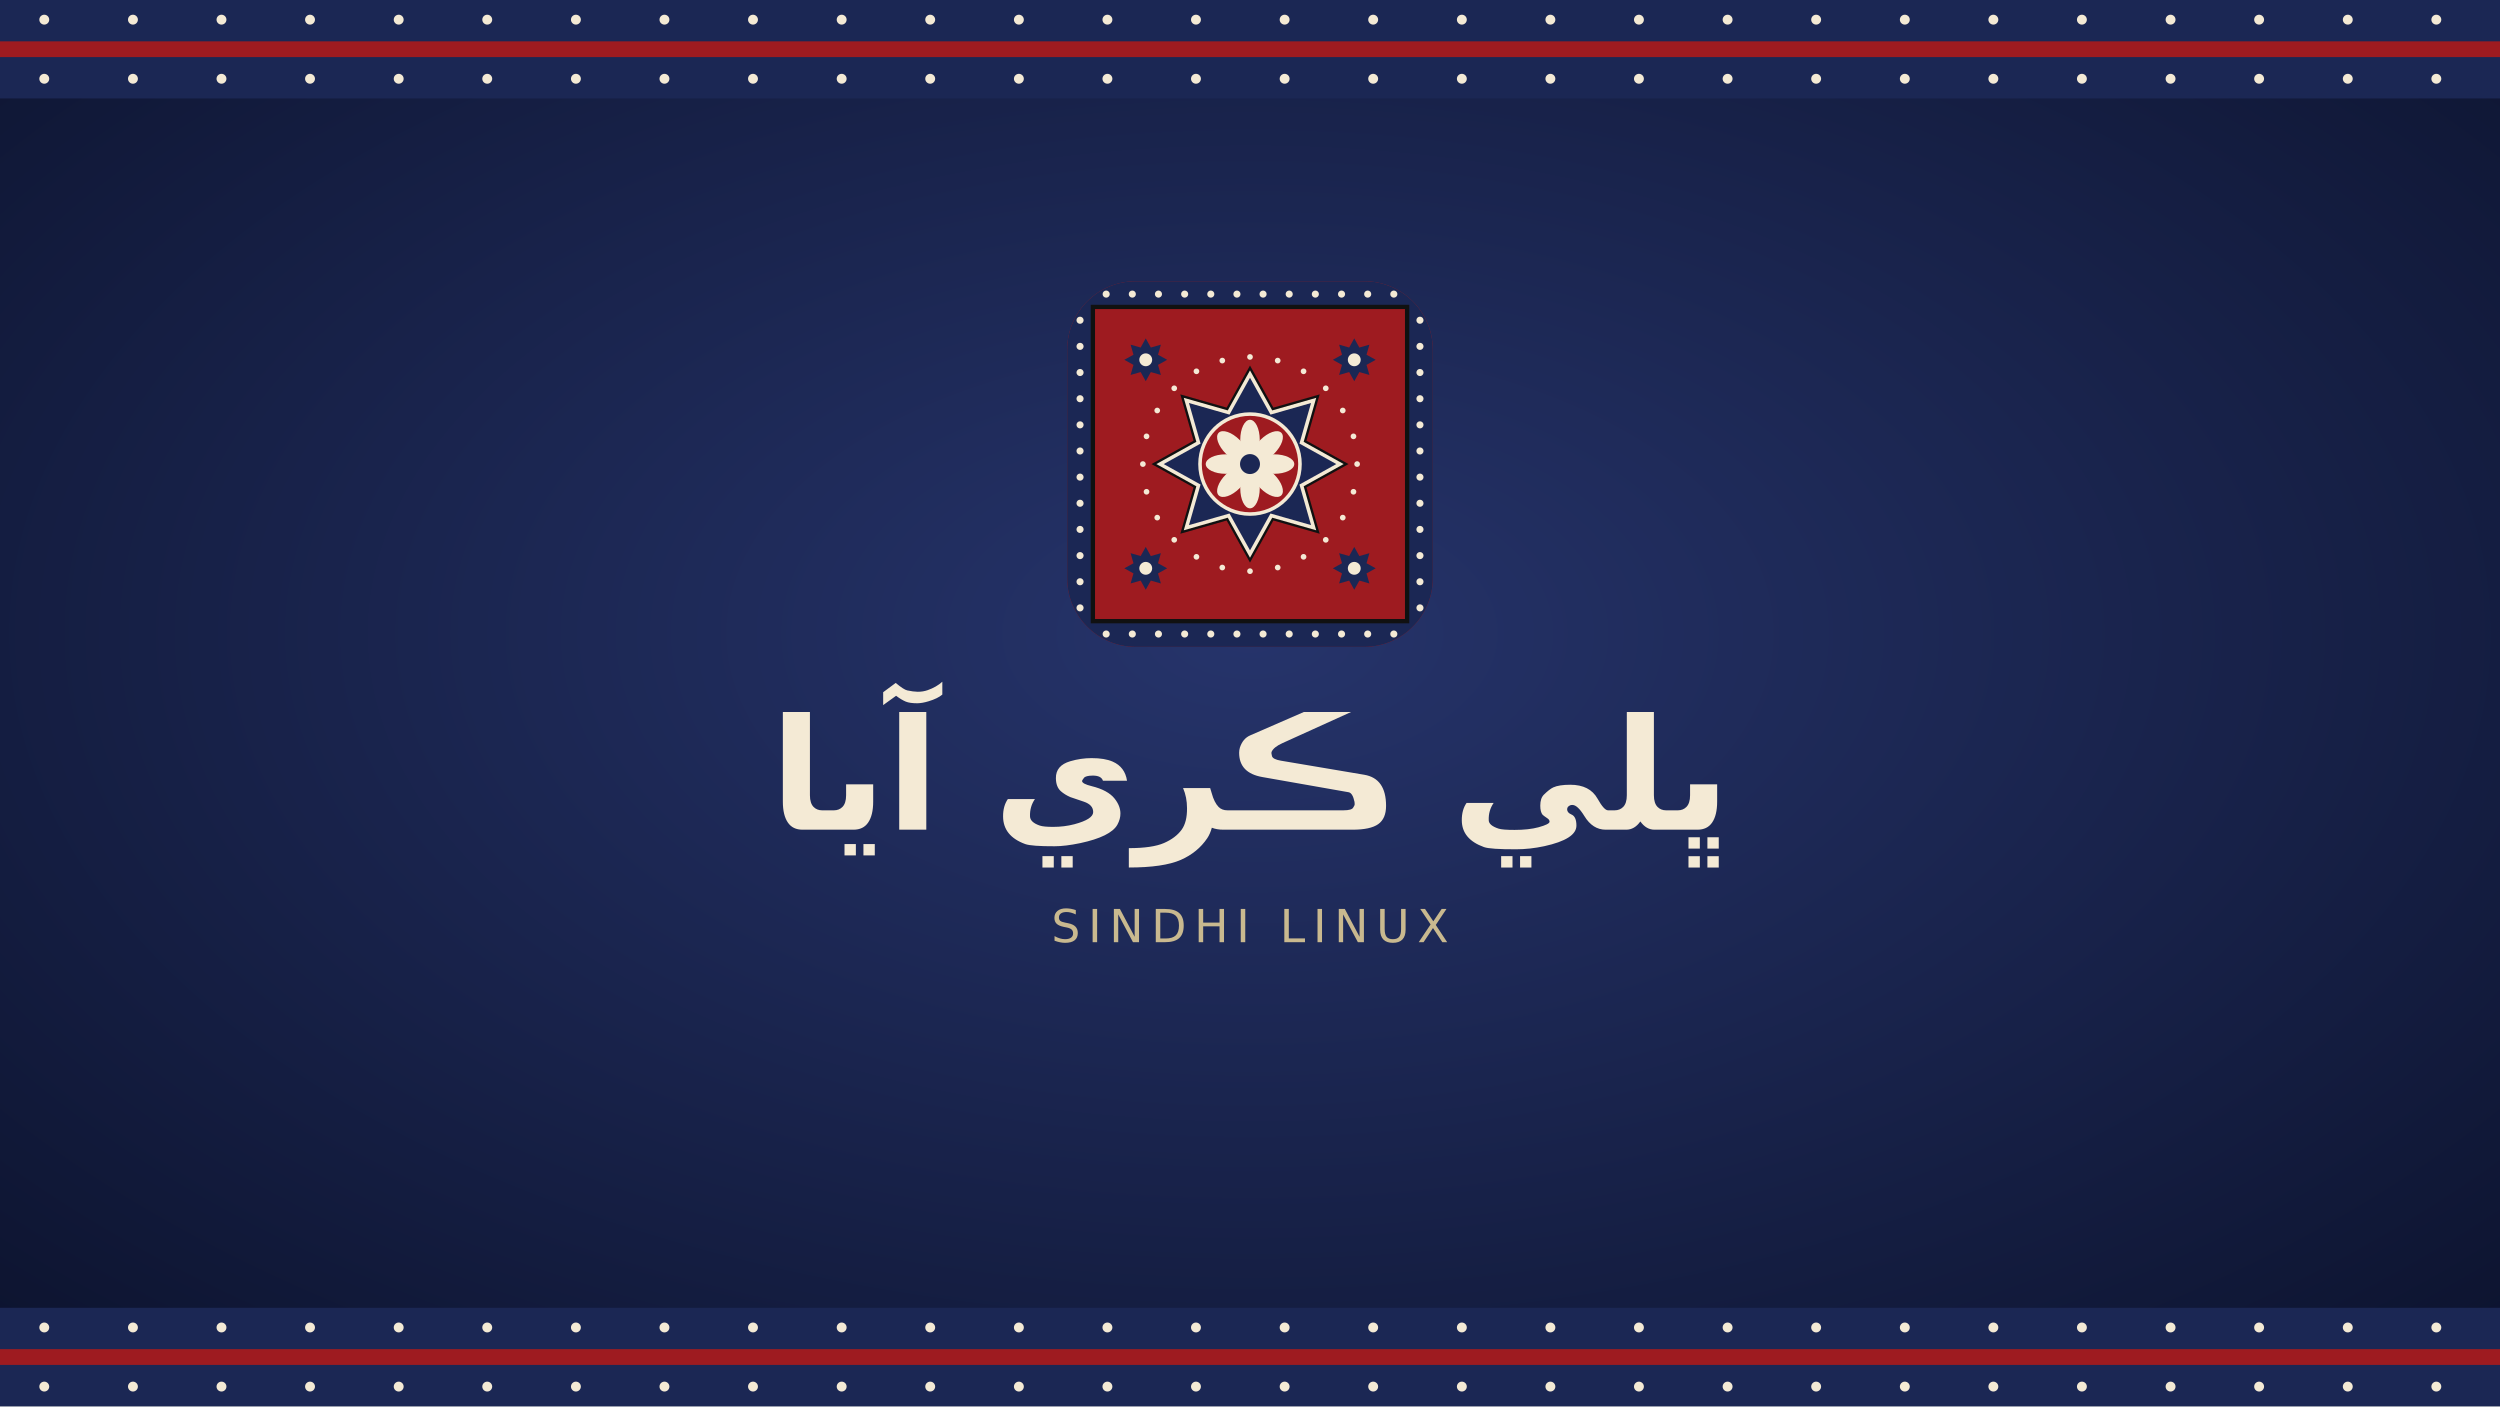
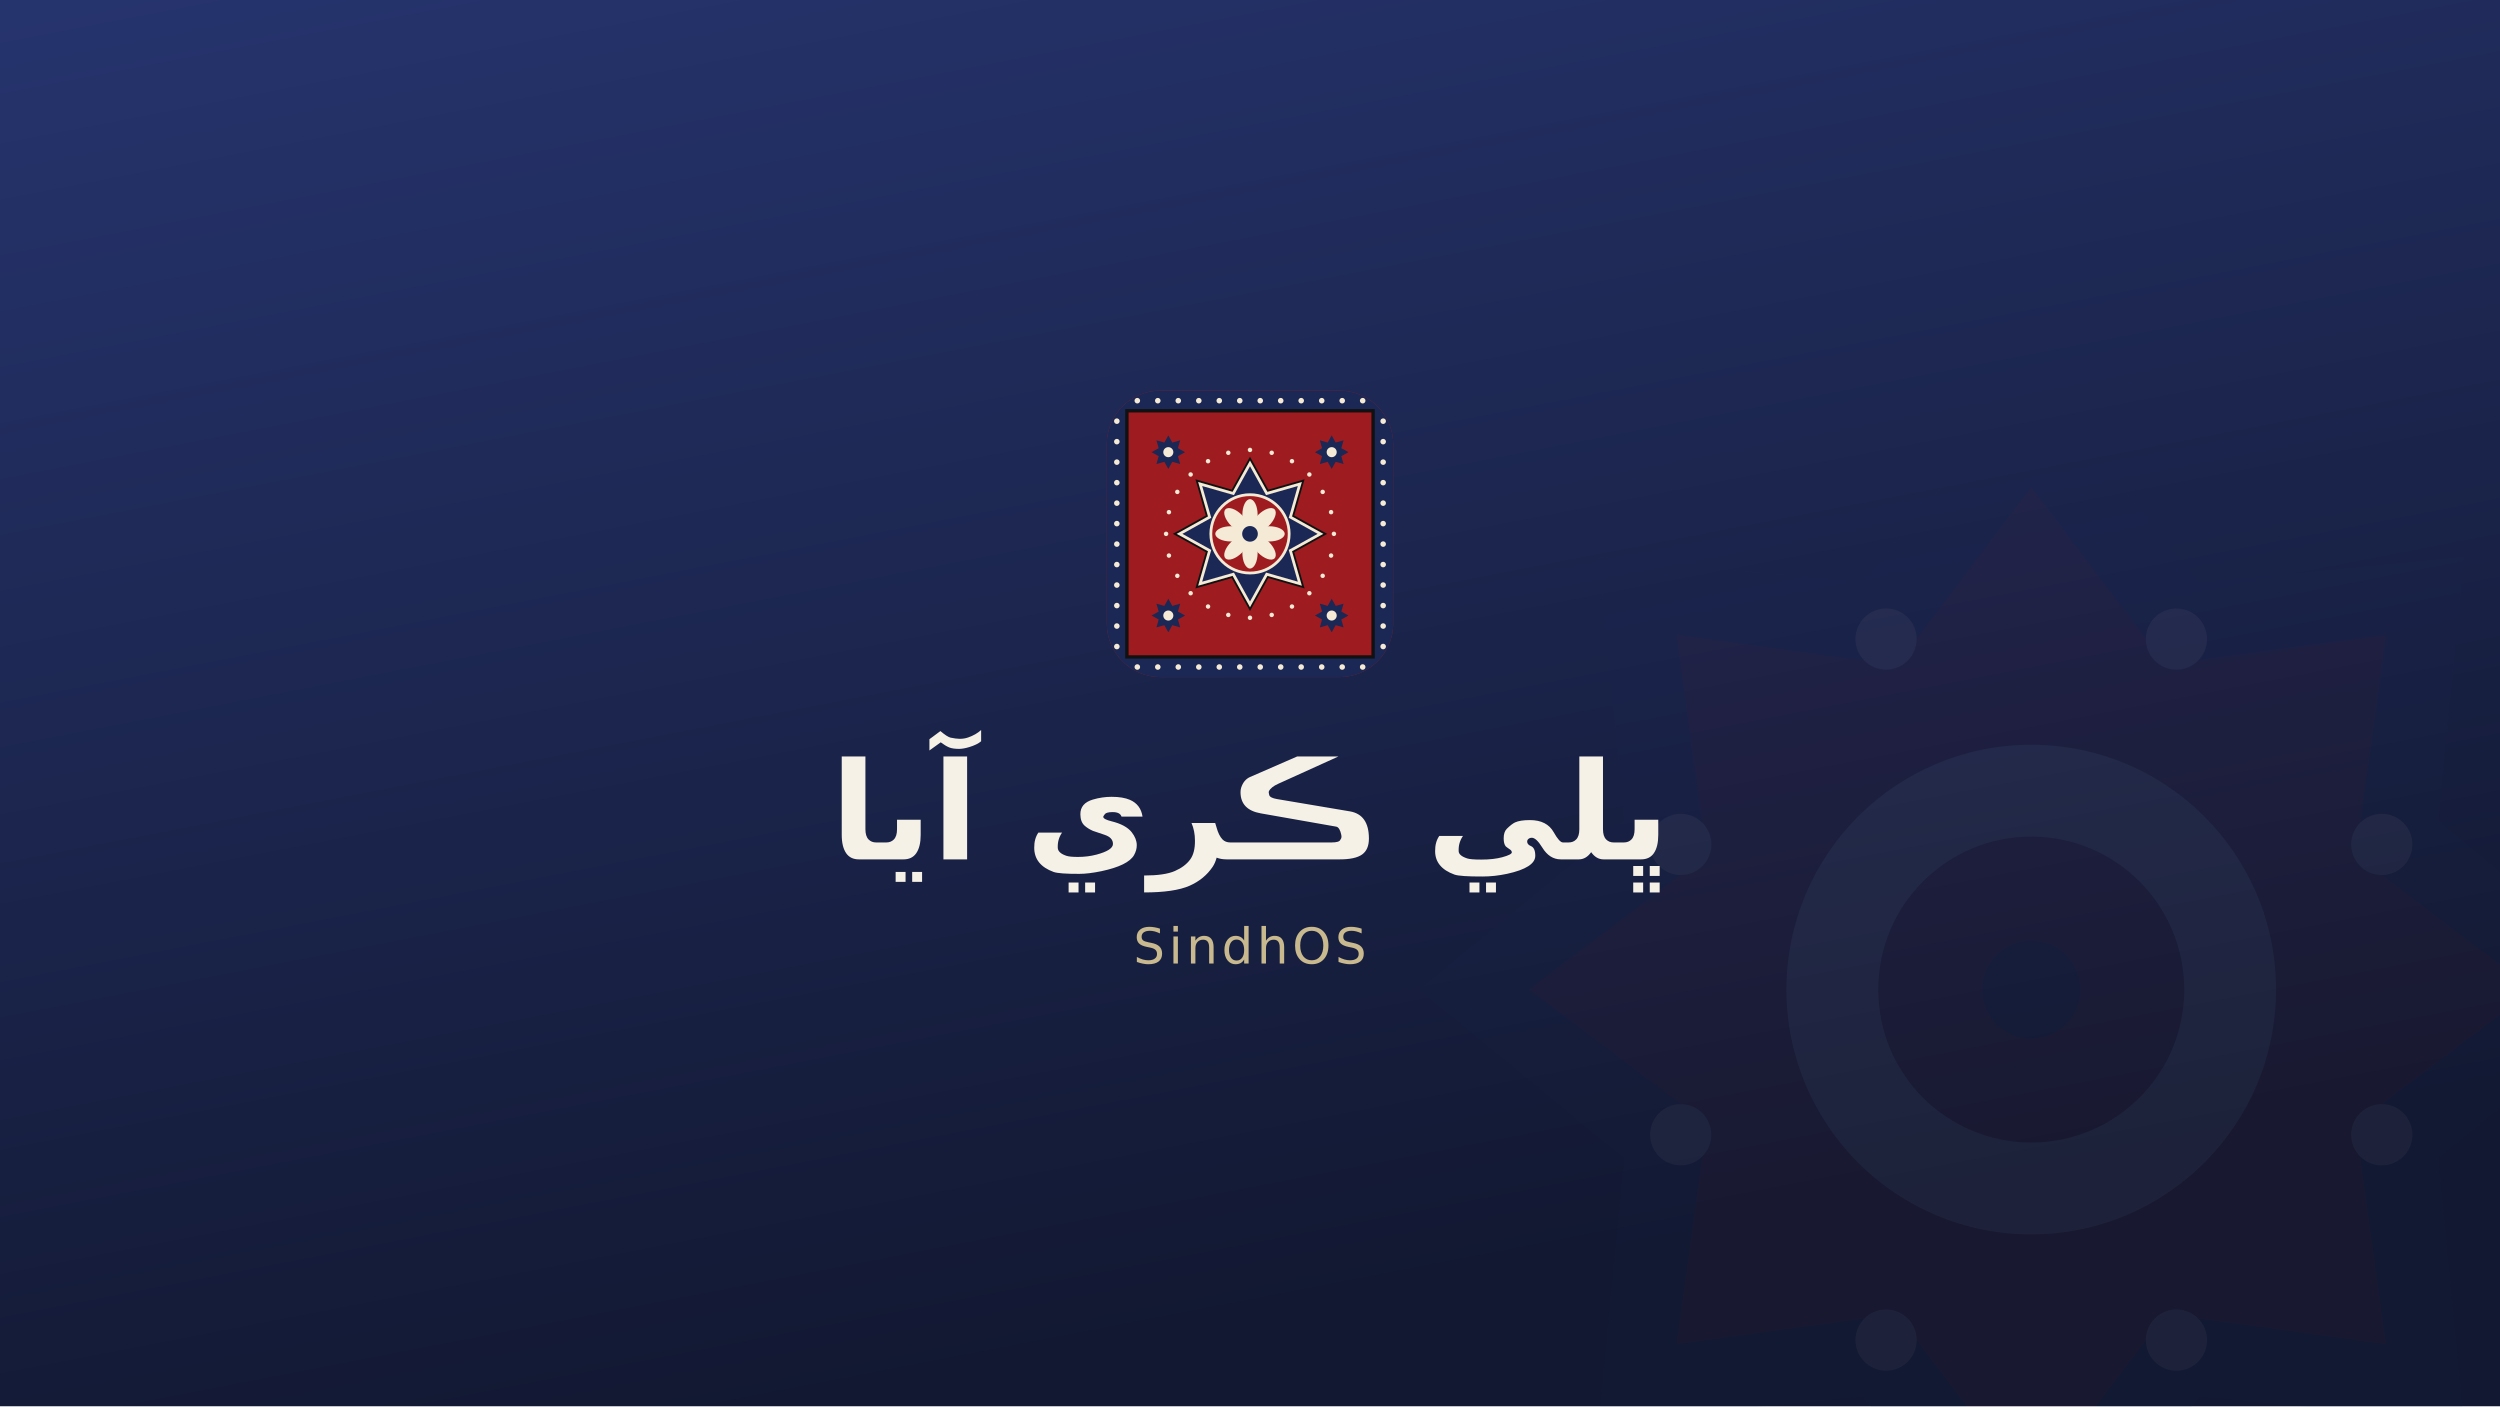
<svg xmlns="http://www.w3.org/2000/svg" width="1920" height="1080" viewBox="0 0 1920 1080">
  <defs>
-     <radialGradient id="g" cx="50%" cy="45%" r="70%">
-       <stop offset="0" stop-color="#26346b" />
-       <stop offset="1" stop-color="#0d1430" />
-     </radialGradient>
+     <linearGradient id="bg" x1="0" y1="0" x2="0.35" y2="1">
+       <stop offset="0" stop-color="#26346E" />
+       <stop offset="1" stop-color="#121831" />
+     </linearGradient>
  </defs>
-   <rect width="1920" height="1080" fill="url(#g)" />
-   <rect x="0" y="0" width="1920" height="75.6" fill="#1b2754" />
-   <rect x="0" y="31.752" width="1920" height="12.096" fill="#9e1b20" />
-   <circle cx="34.0" cy="15.1" r="3.8" fill="#f4ead5" />
-   <circle cx="34.0" cy="60.5" r="3.8" fill="#f4ead5" />
-   <circle cx="102.1" cy="15.1" r="3.8" fill="#f4ead5" />
-   <circle cx="102.1" cy="60.5" r="3.8" fill="#f4ead5" />
-   <circle cx="170.1" cy="15.1" r="3.8" fill="#f4ead5" />
-   <circle cx="170.1" cy="60.5" r="3.8" fill="#f4ead5" />
-   <circle cx="238.1" cy="15.1" r="3.8" fill="#f4ead5" />
-   <circle cx="238.1" cy="60.5" r="3.8" fill="#f4ead5" />
-   <circle cx="306.2" cy="15.1" r="3.8" fill="#f4ead5" />
-   <circle cx="306.2" cy="60.5" r="3.8" fill="#f4ead5" />
-   <circle cx="374.2" cy="15.1" r="3.8" fill="#f4ead5" />
-   <circle cx="374.2" cy="60.5" r="3.8" fill="#f4ead5" />
-   <circle cx="442.3" cy="15.1" r="3.8" fill="#f4ead5" />
-   <circle cx="442.3" cy="60.5" r="3.8" fill="#f4ead5" />
-   <circle cx="510.3" cy="15.1" r="3.8" fill="#f4ead5" />
-   <circle cx="510.3" cy="60.5" r="3.8" fill="#f4ead5" />
-   <circle cx="578.3" cy="15.1" r="3.8" fill="#f4ead5" />
-   <circle cx="578.3" cy="60.5" r="3.8" fill="#f4ead5" />
-   <circle cx="646.4" cy="15.1" r="3.8" fill="#f4ead5" />
-   <circle cx="646.4" cy="60.5" r="3.8" fill="#f4ead5" />
-   <circle cx="714.4" cy="15.1" r="3.8" fill="#f4ead5" />
-   <circle cx="714.4" cy="60.5" r="3.8" fill="#f4ead5" />
-   <circle cx="782.5" cy="15.1" r="3.8" fill="#f4ead5" />
-   <circle cx="782.5" cy="60.5" r="3.8" fill="#f4ead5" />
-   <circle cx="850.5" cy="15.1" r="3.8" fill="#f4ead5" />
-   <circle cx="850.5" cy="60.5" r="3.8" fill="#f4ead5" />
-   <circle cx="918.5" cy="15.1" r="3.8" fill="#f4ead5" />
-   <circle cx="918.5" cy="60.5" r="3.8" fill="#f4ead5" />
-   <circle cx="986.6" cy="15.1" r="3.8" fill="#f4ead5" />
-   <circle cx="986.6" cy="60.5" r="3.8" fill="#f4ead5" />
-   <circle cx="1054.6" cy="15.1" r="3.8" fill="#f4ead5" />
-   <circle cx="1054.6" cy="60.5" r="3.8" fill="#f4ead5" />
-   <circle cx="1122.7" cy="15.1" r="3.8" fill="#f4ead5" />
-   <circle cx="1122.7" cy="60.5" r="3.8" fill="#f4ead5" />
-   <circle cx="1190.7" cy="15.1" r="3.8" fill="#f4ead5" />
-   <circle cx="1190.7" cy="60.5" r="3.8" fill="#f4ead5" />
-   <circle cx="1258.7" cy="15.1" r="3.8" fill="#f4ead5" />
-   <circle cx="1258.7" cy="60.5" r="3.8" fill="#f4ead5" />
-   <circle cx="1326.8" cy="15.1" r="3.8" fill="#f4ead5" />
-   <circle cx="1326.8" cy="60.5" r="3.8" fill="#f4ead5" />
-   <circle cx="1394.8" cy="15.1" r="3.8" fill="#f4ead5" />
-   <circle cx="1394.8" cy="60.5" r="3.8" fill="#f4ead5" />
-   <circle cx="1462.9" cy="15.1" r="3.8" fill="#f4ead5" />
-   <circle cx="1462.9" cy="60.5" r="3.8" fill="#f4ead5" />
-   <circle cx="1530.9" cy="15.1" r="3.8" fill="#f4ead5" />
-   <circle cx="1530.9" cy="60.5" r="3.8" fill="#f4ead5" />
-   <circle cx="1598.9" cy="15.1" r="3.8" fill="#f4ead5" />
-   <circle cx="1598.9" cy="60.5" r="3.8" fill="#f4ead5" />
-   <circle cx="1667.0" cy="15.1" r="3.8" fill="#f4ead5" />
-   <circle cx="1667.0" cy="60.5" r="3.8" fill="#f4ead5" />
-   <circle cx="1735.0" cy="15.1" r="3.8" fill="#f4ead5" />
-   <circle cx="1735.0" cy="60.5" r="3.8" fill="#f4ead5" />
-   <circle cx="1803.1" cy="15.1" r="3.8" fill="#f4ead5" />
-   <circle cx="1803.1" cy="60.5" r="3.8" fill="#f4ead5" />
-   <circle cx="1871.1" cy="15.1" r="3.8" fill="#f4ead5" />
-   <circle cx="1871.1" cy="60.5" r="3.8" fill="#f4ead5" />
-   <rect x="0" y="1004.4" width="1920" height="75.6" fill="#1b2754" />
-   <rect x="0" y="1036.152" width="1920" height="12.096" fill="#9e1b20" />
-   <circle cx="34.0" cy="1019.5" r="3.8" fill="#f4ead5" />
-   <circle cx="34.0" cy="1064.9" r="3.8" fill="#f4ead5" />
-   <circle cx="102.1" cy="1019.5" r="3.8" fill="#f4ead5" />
-   <circle cx="102.1" cy="1064.9" r="3.8" fill="#f4ead5" />
-   <circle cx="170.1" cy="1019.5" r="3.8" fill="#f4ead5" />
-   <circle cx="170.1" cy="1064.9" r="3.8" fill="#f4ead5" />
-   <circle cx="238.1" cy="1019.5" r="3.8" fill="#f4ead5" />
-   <circle cx="238.1" cy="1064.9" r="3.8" fill="#f4ead5" />
-   <circle cx="306.2" cy="1019.5" r="3.8" fill="#f4ead5" />
-   <circle cx="306.2" cy="1064.9" r="3.8" fill="#f4ead5" />
-   <circle cx="374.2" cy="1019.5" r="3.8" fill="#f4ead5" />
-   <circle cx="374.2" cy="1064.9" r="3.8" fill="#f4ead5" />
-   <circle cx="442.3" cy="1019.5" r="3.8" fill="#f4ead5" />
-   <circle cx="442.3" cy="1064.9" r="3.8" fill="#f4ead5" />
-   <circle cx="510.3" cy="1019.5" r="3.8" fill="#f4ead5" />
-   <circle cx="510.3" cy="1064.9" r="3.8" fill="#f4ead5" />
-   <circle cx="578.3" cy="1019.5" r="3.8" fill="#f4ead5" />
-   <circle cx="578.3" cy="1064.9" r="3.8" fill="#f4ead5" />
-   <circle cx="646.4" cy="1019.5" r="3.8" fill="#f4ead5" />
-   <circle cx="646.4" cy="1064.9" r="3.8" fill="#f4ead5" />
-   <circle cx="714.4" cy="1019.5" r="3.8" fill="#f4ead5" />
-   <circle cx="714.4" cy="1064.9" r="3.8" fill="#f4ead5" />
-   <circle cx="782.5" cy="1019.5" r="3.8" fill="#f4ead5" />
-   <circle cx="782.5" cy="1064.9" r="3.8" fill="#f4ead5" />
-   <circle cx="850.5" cy="1019.5" r="3.8" fill="#f4ead5" />
-   <circle cx="850.5" cy="1064.9" r="3.8" fill="#f4ead5" />
-   <circle cx="918.5" cy="1019.5" r="3.8" fill="#f4ead5" />
-   <circle cx="918.5" cy="1064.9" r="3.8" fill="#f4ead5" />
-   <circle cx="986.6" cy="1019.5" r="3.8" fill="#f4ead5" />
-   <circle cx="986.6" cy="1064.9" r="3.8" fill="#f4ead5" />
-   <circle cx="1054.6" cy="1019.5" r="3.8" fill="#f4ead5" />
-   <circle cx="1054.6" cy="1064.9" r="3.8" fill="#f4ead5" />
-   <circle cx="1122.7" cy="1019.5" r="3.8" fill="#f4ead5" />
-   <circle cx="1122.7" cy="1064.9" r="3.8" fill="#f4ead5" />
-   <circle cx="1190.7" cy="1019.5" r="3.8" fill="#f4ead5" />
-   <circle cx="1190.7" cy="1064.9" r="3.8" fill="#f4ead5" />
-   <circle cx="1258.7" cy="1019.5" r="3.8" fill="#f4ead5" />
-   <circle cx="1258.7" cy="1064.9" r="3.8" fill="#f4ead5" />
-   <circle cx="1326.8" cy="1019.5" r="3.8" fill="#f4ead5" />
-   <circle cx="1326.8" cy="1064.9" r="3.8" fill="#f4ead5" />
-   <circle cx="1394.8" cy="1019.5" r="3.8" fill="#f4ead5" />
-   <circle cx="1394.8" cy="1064.9" r="3.8" fill="#f4ead5" />
-   <circle cx="1462.9" cy="1019.5" r="3.8" fill="#f4ead5" />
-   <circle cx="1462.9" cy="1064.9" r="3.8" fill="#f4ead5" />
-   <circle cx="1530.9" cy="1019.5" r="3.8" fill="#f4ead5" />
-   <circle cx="1530.9" cy="1064.9" r="3.8" fill="#f4ead5" />
-   <circle cx="1598.9" cy="1019.5" r="3.8" fill="#f4ead5" />
-   <circle cx="1598.9" cy="1064.9" r="3.8" fill="#f4ead5" />
-   <circle cx="1667.0" cy="1019.5" r="3.8" fill="#f4ead5" />
-   <circle cx="1667.0" cy="1064.9" r="3.8" fill="#f4ead5" />
-   <circle cx="1735.0" cy="1019.5" r="3.8" fill="#f4ead5" />
-   <circle cx="1735.0" cy="1064.9" r="3.8" fill="#f4ead5" />
-   <circle cx="1803.1" cy="1019.5" r="3.8" fill="#f4ead5" />
-   <circle cx="1803.1" cy="1064.9" r="3.8" fill="#f4ead5" />
-   <circle cx="1871.1" cy="1019.5" r="3.8" fill="#f4ead5" />
-   <circle cx="1871.1" cy="1064.9" r="3.8" fill="#f4ead5" />
-   <svg x="819.6" y="216.0" width="280.8" height="280.8" viewBox="0 0 512 512">
+   <rect width="1920" height="1080" fill="url(#bg)" />
+   <g opacity="0.05">
+     <polygon points="1560.0,290.0 1689.5,447.4 1892.3,427.7 1872.6,630.5 2030.0,760.0 1872.6,889.5 1892.3,1092.3 1689.5,1072.6 1560.0,1230.0 1430.5,1072.6 1227.7,1092.3 1247.4,889.5 1090.0,760.0 1247.4,630.5 1227.7,427.7 1430.5,447.4" fill="#1F2A5A" />
+     <polygon points="1560.0,374.6 1663.2,510.8 1832.5,487.5 1809.2,656.8 1945.4,760.0 1809.2,863.2 1832.5,1032.5 1663.2,1009.2 1560.0,1145.4 1456.8,1009.2 1287.5,1032.5 1310.8,863.2 1174.6,760.0 1310.8,656.8 1287.5,487.5 1456.8,510.8" fill="#9B1B1E" />
+     <circle cx="1560" cy="760" r="188.0" fill="#F6F1E7" />
+     <circle cx="1560" cy="760" r="117.5" fill="#9B1B1E" />
+     <circle cx="1560" cy="760" r="37.6" fill="#1F2A5A" />
+     <circle cx="1829.2" cy="871.5" r="23.5" fill="#F6F1E7" />
+     <circle cx="1671.5" cy="1029.2" r="23.5" fill="#F6F1E7" />
+     <circle cx="1448.5" cy="1029.2" r="23.5" fill="#F6F1E7" />
+     <circle cx="1290.8" cy="871.5" r="23.5" fill="#F6F1E7" />
+     <circle cx="1290.8" cy="648.5" r="23.5" fill="#F6F1E7" />
+     <circle cx="1448.5" cy="490.8" r="23.5" fill="#F6F1E7" />
+     <circle cx="1671.5" cy="490.8" r="23.5" fill="#F6F1E7" />
+     <circle cx="1829.2" cy="648.5" r="23.5" fill="#F6F1E7" />
+   </g>
+   <svg x="850" y="300" width="220" height="220" viewBox="0 0 512 512">
    <defs>
-       <clipPath id="c">
+       <clipPath id="cs">
        <rect width="512" height="512" rx="96" />
      </clipPath>
    </defs>
-     <g clip-path="url(#c)">
+     <g clip-path="url(#cs)">
      <rect width="512" height="512" fill="#9e1b20" />
      <rect x="0" y="0" width="512" height="512" fill="none" stroke="#1b2754" stroke-width="72" />
      <rect x="36" y="36" width="440" height="440" fill="none" stroke="#111111" stroke-width="6" />
      <circle cx="18.0" cy="18.0" r="5" fill="#f4ead5" />
      <circle cx="18.0" cy="494.0" r="5" fill="#f4ead5" />
      <circle cx="18.0" cy="18.0" r="5" fill="#f4ead5" />
      <circle cx="494.0" cy="18.0" r="5" fill="#f4ead5" />
      <circle cx="54.6" cy="18.0" r="5" fill="#f4ead5" />
      <circle cx="54.6" cy="494.0" r="5" fill="#f4ead5" />
      <circle cx="18.0" cy="54.6" r="5" fill="#f4ead5" />
      <circle cx="494.0" cy="54.6" r="5" fill="#f4ead5" />
      <circle cx="91.2" cy="18.0" r="5" fill="#f4ead5" />
      <circle cx="91.2" cy="494.0" r="5" fill="#f4ead5" />
      <circle cx="18.0" cy="91.2" r="5" fill="#f4ead5" />
      <circle cx="494.0" cy="91.2" r="5" fill="#f4ead5" />
      <circle cx="127.8" cy="18.0" r="5" fill="#f4ead5" />
      <circle cx="127.8" cy="494.0" r="5" fill="#f4ead5" />
      <circle cx="18.0" cy="127.8" r="5" fill="#f4ead5" />
      <circle cx="494.0" cy="127.8" r="5" fill="#f4ead5" />
      <circle cx="164.5" cy="18.0" r="5" fill="#f4ead5" />
      <circle cx="164.5" cy="494.0" r="5" fill="#f4ead5" />
      <circle cx="18.0" cy="164.5" r="5" fill="#f4ead5" />
      <circle cx="494.0" cy="164.5" r="5" fill="#f4ead5" />
      <circle cx="201.1" cy="18.0" r="5" fill="#f4ead5" />
      <circle cx="201.1" cy="494.0" r="5" fill="#f4ead5" />
      <circle cx="18.0" cy="201.1" r="5" fill="#f4ead5" />
      <circle cx="494.0" cy="201.1" r="5" fill="#f4ead5" />
      <circle cx="237.7" cy="18.0" r="5" fill="#f4ead5" />
      <circle cx="237.7" cy="494.0" r="5" fill="#f4ead5" />
      <circle cx="18.0" cy="237.7" r="5" fill="#f4ead5" />
      <circle cx="494.0" cy="237.7" r="5" fill="#f4ead5" />
      <circle cx="274.3" cy="18.0" r="5" fill="#f4ead5" />
      <circle cx="274.3" cy="494.0" r="5" fill="#f4ead5" />
      <circle cx="18.0" cy="274.3" r="5" fill="#f4ead5" />
      <circle cx="494.0" cy="274.3" r="5" fill="#f4ead5" />
      <circle cx="310.9" cy="18.0" r="5" fill="#f4ead5" />
      <circle cx="310.9" cy="494.0" r="5" fill="#f4ead5" />
      <circle cx="18.0" cy="310.9" r="5" fill="#f4ead5" />
      <circle cx="494.0" cy="310.9" r="5" fill="#f4ead5" />
      <circle cx="347.5" cy="18.0" r="5" fill="#f4ead5" />
      <circle cx="347.5" cy="494.0" r="5" fill="#f4ead5" />
      <circle cx="18.0" cy="347.5" r="5" fill="#f4ead5" />
      <circle cx="494.0" cy="347.5" r="5" fill="#f4ead5" />
      <circle cx="384.2" cy="18.0" r="5" fill="#f4ead5" />
      <circle cx="384.2" cy="494.0" r="5" fill="#f4ead5" />
      <circle cx="18.0" cy="384.2" r="5" fill="#f4ead5" />
      <circle cx="494.0" cy="384.2" r="5" fill="#f4ead5" />
      <circle cx="420.8" cy="18.0" r="5" fill="#f4ead5" />
      <circle cx="420.8" cy="494.0" r="5" fill="#f4ead5" />
      <circle cx="18.0" cy="420.8" r="5" fill="#f4ead5" />
      <circle cx="494.0" cy="420.8" r="5" fill="#f4ead5" />
      <circle cx="457.4" cy="18.0" r="5" fill="#f4ead5" />
      <circle cx="457.4" cy="494.0" r="5" fill="#f4ead5" />
      <circle cx="18.0" cy="457.4" r="5" fill="#f4ead5" />
      <circle cx="494.0" cy="457.4" r="5" fill="#f4ead5" />
      <circle cx="494.0" cy="18.0" r="5" fill="#f4ead5" />
      <circle cx="494.0" cy="494.0" r="5" fill="#f4ead5" />
      <circle cx="18.0" cy="494.0" r="5" fill="#f4ead5" />
      <circle cx="494.0" cy="494.0" r="5" fill="#f4ead5" />
      <polygon points="110.00,80.00 117.12,92.82 131.21,88.79 127.18,102.88 140.00,110.00 127.18,117.12 131.21,131.21 117.12,127.18 110.00,140.00 102.88,127.18 88.79,131.21 92.82,117.12 80.00,110.00 92.82,102.88 88.79,88.79 102.88,92.82" fill="#1b2754" />
      <circle cx="110" cy="110" r="9" fill="#f4ead5" />
      <polygon points="402.00,80.00 409.12,92.82 423.21,88.79 419.18,102.88 432.00,110.00 419.18,117.12 423.21,131.21 409.12,127.18 402.00,140.00 394.88,127.18 380.79,131.21 384.82,117.12 372.00,110.00 384.82,102.88 380.79,88.79 394.88,92.82" fill="#1b2754" />
      <circle cx="402" cy="110" r="9" fill="#f4ead5" />
      <polygon points="110.00,372.00 117.12,384.82 131.21,380.79 127.18,394.88 140.00,402.00 127.18,409.12 131.21,423.21 117.12,419.18 110.00,432.00 102.88,419.18 88.79,423.21 92.82,409.12 80.00,402.00 92.82,394.88 88.79,380.79 102.88,384.82" fill="#1b2754" />
      <circle cx="110" cy="402" r="9" fill="#f4ead5" />
      <polygon points="402.00,372.00 409.12,384.82 423.21,380.79 419.18,394.88 432.00,402.00 419.18,409.12 423.21,423.21 409.12,419.18 402.00,432.00 394.88,419.18 380.79,423.21 384.82,409.12 372.00,402.00 384.82,394.88 380.79,380.79 394.88,384.82" fill="#1b2754" />
      <circle cx="402" cy="402" r="9" fill="#f4ead5" />
      <circle cx="406.0" cy="256.0" r="4" fill="#f4ead5" />
      <circle cx="400.9" cy="294.8" r="4" fill="#f4ead5" />
      <circle cx="385.9" cy="331.0" r="4" fill="#f4ead5" />
      <circle cx="362.1" cy="362.1" r="4" fill="#f4ead5" />
      <circle cx="331.0" cy="385.9" r="4" fill="#f4ead5" />
      <circle cx="294.8" cy="400.9" r="4" fill="#f4ead5" />
      <circle cx="256.0" cy="406.0" r="4" fill="#f4ead5" />
      <circle cx="217.2" cy="400.9" r="4" fill="#f4ead5" />
      <circle cx="181.0" cy="385.9" r="4" fill="#f4ead5" />
      <circle cx="149.9" cy="362.1" r="4" fill="#f4ead5" />
      <circle cx="126.1" cy="331.0" r="4" fill="#f4ead5" />
      <circle cx="111.1" cy="294.8" r="4" fill="#f4ead5" />
      <circle cx="106.0" cy="256.0" r="4" fill="#f4ead5" />
      <circle cx="111.1" cy="217.2" r="4" fill="#f4ead5" />
      <circle cx="126.1" cy="181.0" r="4" fill="#f4ead5" />
      <circle cx="149.9" cy="149.9" r="4" fill="#f4ead5" />
      <circle cx="181.0" cy="126.1" r="4" fill="#f4ead5" />
      <circle cx="217.2" cy="111.1" r="4" fill="#f4ead5" />
      <circle cx="256.0" cy="106.0" r="4" fill="#f4ead5" />
      <circle cx="294.8" cy="111.1" r="4" fill="#f4ead5" />
      <circle cx="331.0" cy="126.1" r="4" fill="#f4ead5" />
      <circle cx="362.1" cy="149.9" r="4" fill="#f4ead5" />
      <circle cx="385.9" cy="181.0" r="4" fill="#f4ead5" />
      <circle cx="400.9" cy="217.2" r="4" fill="#f4ead5" />
      <polygon points="256.00,118.00 288.74,176.95 353.58,158.42 335.05,223.26 394.00,256.00 335.05,288.74 353.58,353.58 288.74,335.05 256.00,394.00 223.26,335.05 158.42,353.58 176.95,288.74 118.00,256.00 176.95,223.26 158.42,158.42 223.26,176.95" fill="#111111" />
      <polygon points="256.00,130.00 285.90,183.83 345.10,166.90 328.17,226.10 382.00,256.00 328.17,285.90 345.10,345.10 285.90,328.17 256.00,382.00 226.10,328.17 166.90,345.10 183.83,285.90 130.00,256.00 183.83,226.10 166.90,166.90 226.10,183.83" fill="#1b2754" stroke="#f4ead5" stroke-width="5" />
      <circle cx="256" cy="256" r="70" fill="#9e1b20" stroke="#f4ead5" stroke-width="5" />
      <ellipse cx="256" cy="221.9" rx="13.64" ry="27.9" fill="#f4ead5" transform="rotate(0.0 256 256)" />
      <ellipse cx="256" cy="221.9" rx="13.64" ry="27.9" fill="#f4ead5" transform="rotate(45.0 256 256)" />
      <ellipse cx="256" cy="221.9" rx="13.64" ry="27.9" fill="#f4ead5" transform="rotate(90.0 256 256)" />
      <ellipse cx="256" cy="221.9" rx="13.64" ry="27.9" fill="#f4ead5" transform="rotate(135.0 256 256)" />
      <ellipse cx="256" cy="221.9" rx="13.64" ry="27.9" fill="#f4ead5" transform="rotate(180.0 256 256)" />
      <ellipse cx="256" cy="221.9" rx="13.64" ry="27.9" fill="#f4ead5" transform="rotate(225.0 256 256)" />
      <ellipse cx="256" cy="221.9" rx="13.64" ry="27.9" fill="#f4ead5" transform="rotate(270.0 256 256)" />
      <ellipse cx="256" cy="221.9" rx="13.64" ry="27.9" fill="#f4ead5" transform="rotate(315.0 256 256)" />
      <circle cx="256" cy="256" r="16" fill="#1b2754" stroke="#f4ead5" stroke-width="4" />
    </g>
  </svg>
-   <text x="960.0" y="637.2" font-family="Lateef" font-weight="bold" font-size="119" fill="#f4ead5" text-anchor="middle" direction="rtl">ڀلي ڪري آيا</text>
-   <text x="960.0" y="723.6" font-family="DejaVu Sans" font-size="35" fill="#c9b98f" text-anchor="middle" letter-spacing="6">SINDHI LINUX</text>
+   <text x="960" y="660" font-family="Lateef" font-weight="bold" font-size="104" fill="#F6F1E7" text-anchor="middle" direction="rtl">ڀلي ڪري آيا</text>
+   <text x="960" y="740" font-family="DejaVu Sans" font-size="38" fill="#C9B98F" text-anchor="middle" letter-spacing="3">SindhOS</text>
</svg>
